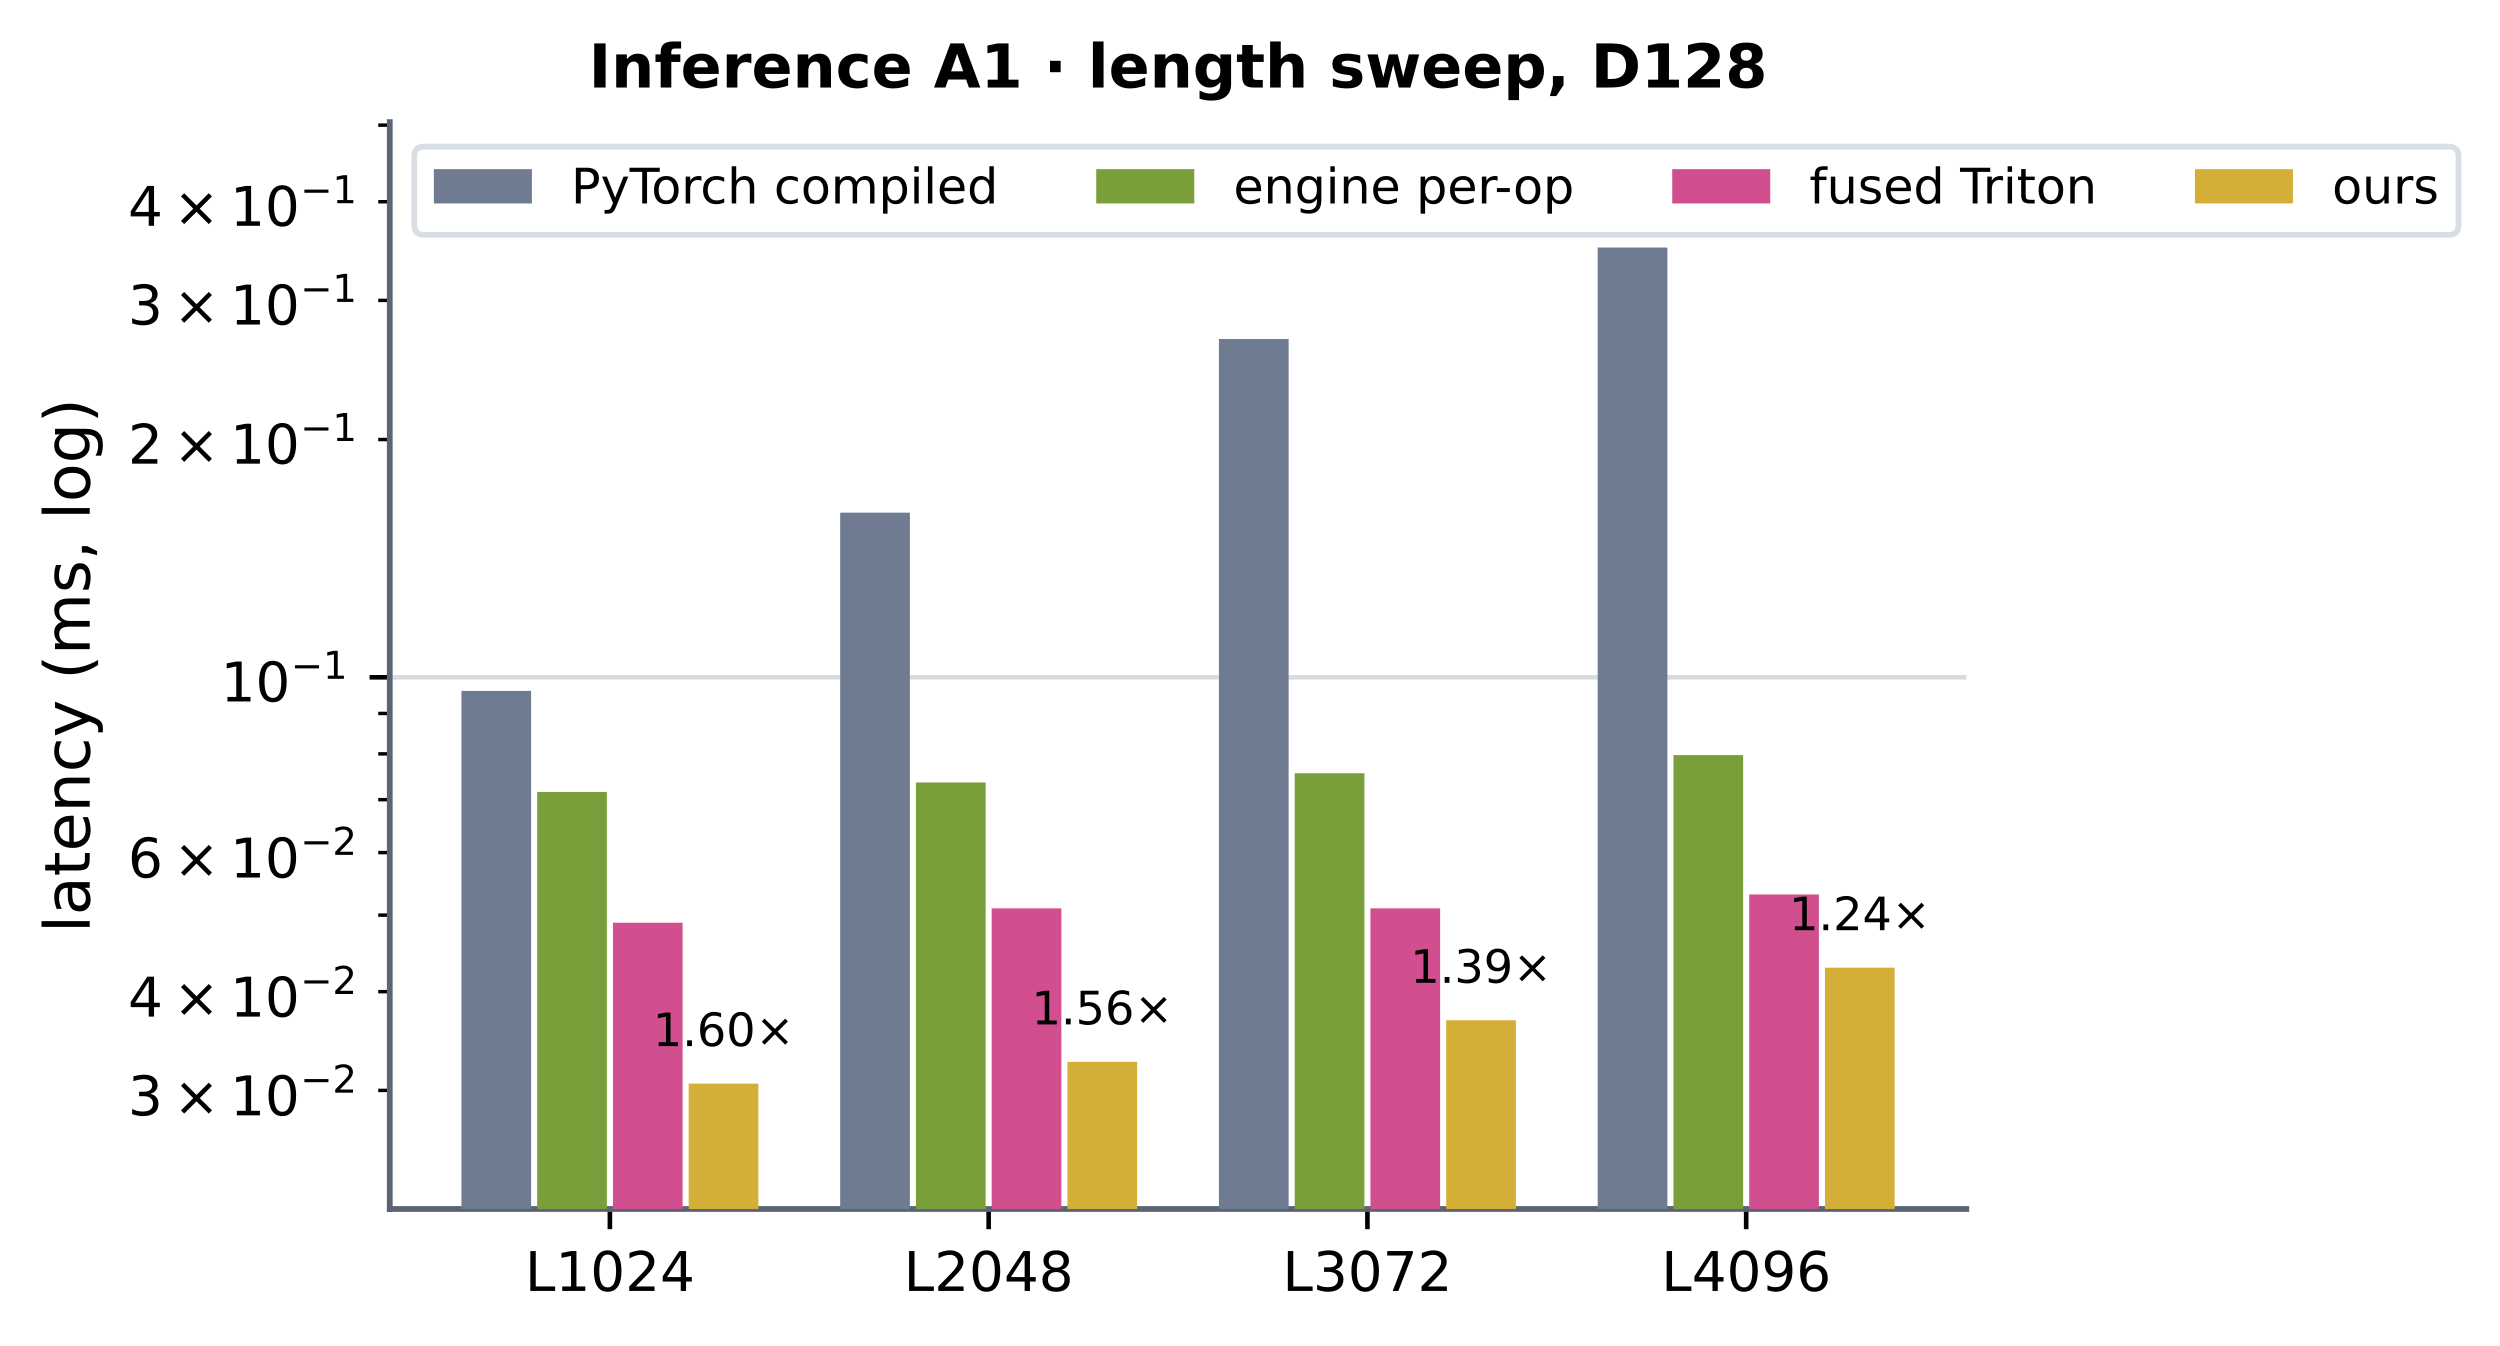
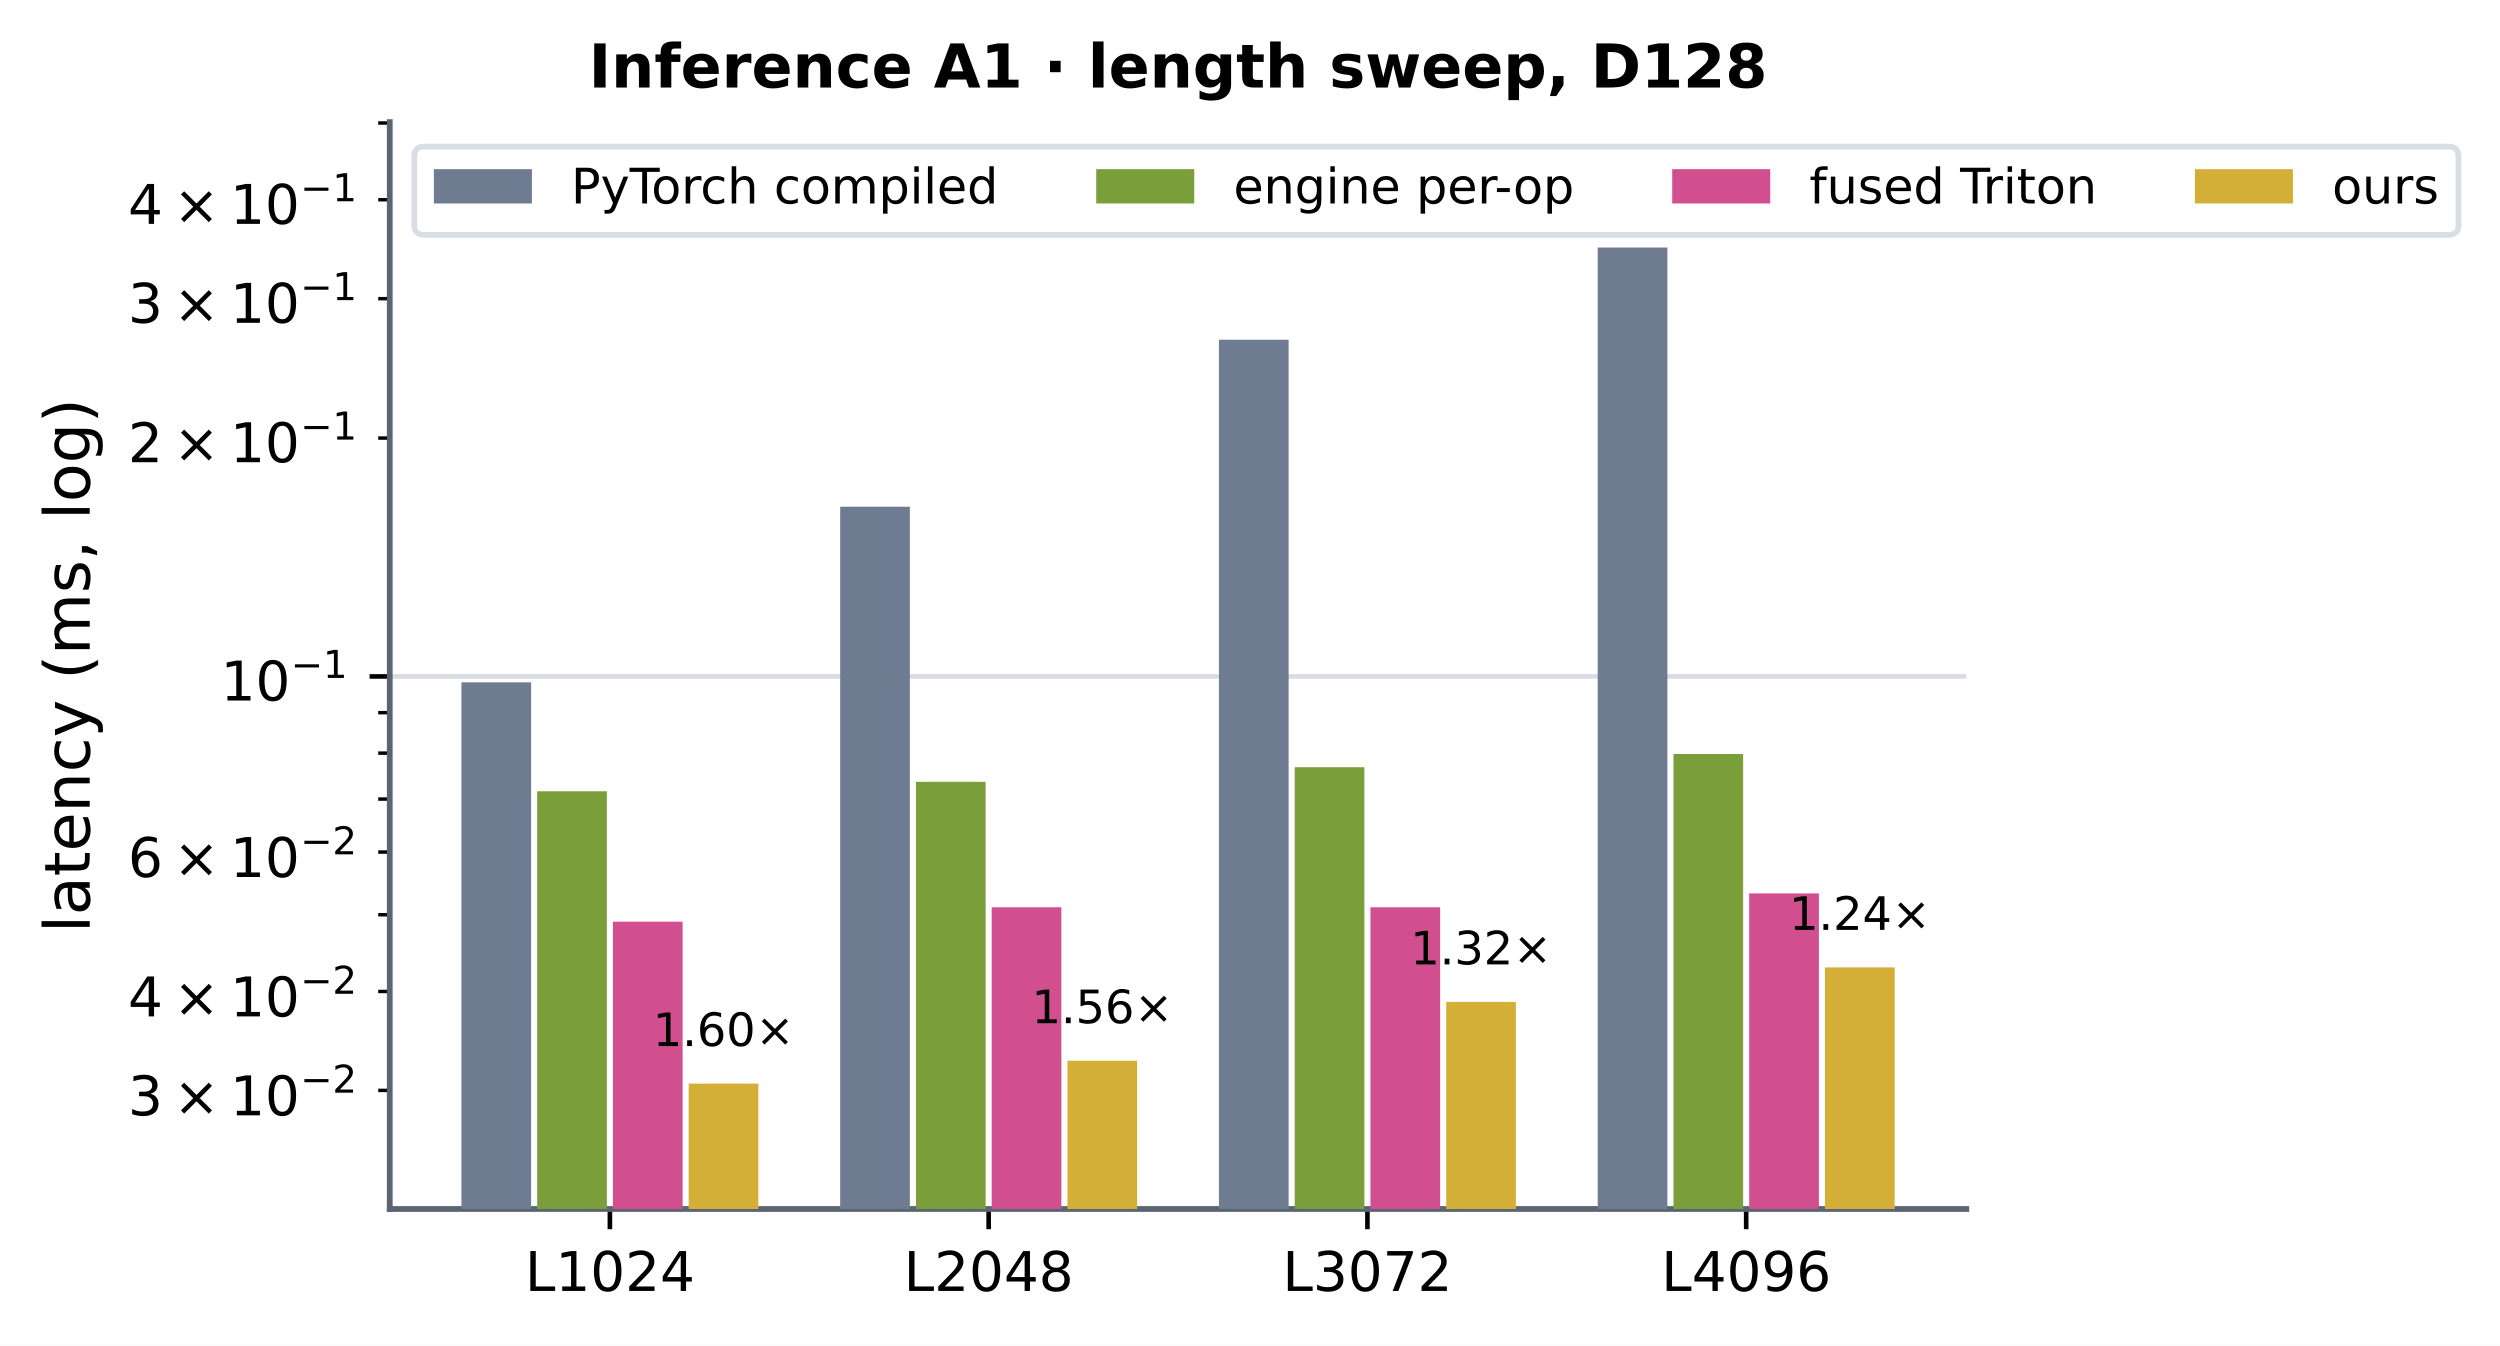
<svg xmlns="http://www.w3.org/2000/svg" xmlns:xlink="http://www.w3.org/1999/xlink" width="433.574pt" height="233.374pt" viewBox="0 0 433.574 233.374" version="1.1">
  <defs>
    <style type="text/css">*{stroke-linejoin: round; stroke-linecap: butt}</style>
  </defs>
  <g id="figure_1">
    <g id="patch_1">
      <path d="M 0 233.374  L 433.574 233.374  L 433.574 0  L 0 0  z " style="fill: #ffffff" />
    </g>
    <g id="axes_1">
      <g id="patch_2">
        <path d="M 67.596 209.674  L 341.016 209.674  L 341.016 21.178  L 67.596 21.178  z " style="fill: #ffffff" />
      </g>
      <g id="matplotlib.axis_1">
        <g id="xtick_1">
          <g id="line2d_1">
            <defs>
-               <path id="m11b248cf94" d="M 0 0  L 0 3.5  " style="stroke: #000000; stroke-width: 0.8" />
+               <path id="m390b281571" d="M 0 0  L 0 3.5  " style="stroke: #000000; stroke-width: 0.8" />
            </defs>
            <g>
-               <use xlink:href="#m11b248cf94" x="105.774" y="209.674" style="stroke: #000000; stroke-width: 0.8" />
+               <use xlink:href="#m390b281571" x="105.774" y="209.674" style="stroke: #000000; stroke-width: 0.8" />
            </g>
          </g>
          <g id="text_1">
            <text style="font-size: 9.5px; font-family: 'DejaVu Sans', 'Arial', 'Helvetica', sans-serif; text-anchor: middle" x="105.774" y="223.892" transform="rotate(-0 105.7738 223.8921)">L1024</text>
          </g>
        </g>
        <g id="xtick_2">
          <g id="line2d_2">
            <g>
-               <use xlink:href="#m11b248cf94" x="171.462" y="209.674" style="stroke: #000000; stroke-width: 0.8" />
+               <use xlink:href="#m390b281571" x="171.462" y="209.674" style="stroke: #000000; stroke-width: 0.8" />
            </g>
          </g>
          <g id="text_2">
            <text style="font-size: 9.5px; font-family: 'DejaVu Sans', 'Arial', 'Helvetica', sans-serif; text-anchor: middle" x="171.462" y="223.892" transform="rotate(-0 171.4618 223.8921)">L2048</text>
          </g>
        </g>
        <g id="xtick_3">
          <g id="line2d_3">
            <g>
-               <use xlink:href="#m11b248cf94" x="237.15" y="209.674" style="stroke: #000000; stroke-width: 0.8" />
+               <use xlink:href="#m390b281571" x="237.15" y="209.674" style="stroke: #000000; stroke-width: 0.8" />
            </g>
          </g>
          <g id="text_3">
            <text style="font-size: 9.5px; font-family: 'DejaVu Sans', 'Arial', 'Helvetica', sans-serif; text-anchor: middle" x="237.15" y="223.892" transform="rotate(-0 237.1499 223.8921)">L3072</text>
          </g>
        </g>
        <g id="xtick_4">
          <g id="line2d_4">
            <g>
-               <use xlink:href="#m11b248cf94" x="302.838" y="209.674" style="stroke: #000000; stroke-width: 0.8" />
+               <use xlink:href="#m390b281571" x="302.838" y="209.674" style="stroke: #000000; stroke-width: 0.8" />
            </g>
          </g>
          <g id="text_4">
            <text style="font-size: 9.5px; font-family: 'DejaVu Sans', 'Arial', 'Helvetica', sans-serif; text-anchor: middle" x="302.838" y="223.892" transform="rotate(-0 302.838 223.8921)">L4096</text>
          </g>
        </g>
      </g>
      <g id="matplotlib.axis_2">
        <g id="ytick_1">
          <g id="line2d_5">
-             <path d="M 67.596 117.467  L 341.016 117.467  " clip-path="url(#p1ebe56a989)" style="fill: none; stroke: #d7dce3; stroke-width: 0.8; stroke-linecap: square" />
+             <path d="M 67.596 117.309  L 341.016 117.309  " clip-path="url(#pb5a3996683)" style="fill: none; stroke: #d7dce3; stroke-width: 0.8; stroke-linecap: square" />
          </g>
          <g id="line2d_6">
            <defs>
-               <path id="m2775bcb590" d="M 0 0  L -3.5 0  " style="stroke: #000000; stroke-width: 0.8" />
+               <path id="mcb3b83dc51" d="M 0 0  L -3.5 0  " style="stroke: #000000; stroke-width: 0.8" />
            </defs>
            <g>
-               <use xlink:href="#m2775bcb590" x="67.596" y="117.467" style="stroke: #000000; stroke-width: 0.8" />
+               <use xlink:href="#mcb3b83dc51" x="67.596" y="117.309" style="stroke: #000000; stroke-width: 0.8" />
            </g>
          </g>
          <g id="text_5">
-             <g transform="translate(38.27086 121.8845)">
+             <g transform="translate(38.27086 121.7268)">
              <text>
                <tspan x="0" y="-0.231" style="font-size: 9.5px; font-family: 'DejaVu Sans'">1</tspan>
                <tspan x="6.044" y="-0.231" style="font-size: 9.5px; font-family: 'DejaVu Sans'">0</tspan>
                <tspan x="12.179" y="-4.155" style="font-size: 6.65px; font-family: 'DejaVu Sans'">−</tspan>
                <tspan x="17.751" y="-4.155" style="font-size: 6.65px; font-family: 'DejaVu Sans'">1</tspan>
              </text>
            </g>
          </g>
        </g>
        <g id="ytick_2">
          <g id="line2d_7">
            <defs>
-               <path id="m0567e899bb" d="M 0 0  L -2 0  " style="stroke: #000000; stroke-width: 0.6" />
+               <path id="m87ace96ac9" d="M 0 0  L -2 0  " style="stroke: #000000; stroke-width: 0.6" />
            </defs>
            <g>
-               <use xlink:href="#m0567e899bb" x="67.596" y="189.103" style="stroke: #000000; stroke-width: 0.6" />
+               <use xlink:href="#m87ace96ac9" x="67.596" y="189.106" style="stroke: #000000; stroke-width: 0.6" />
            </g>
          </g>
          <g id="text_6">
-             <g transform="translate(22.20086 193.5681)">
+             <g transform="translate(22.20086 193.5707)">
              <text>
                <tspan x="0" y="-0.144" style="font-size: 9.5px; font-family: 'DejaVu Sans'">3</tspan>
                <tspan x="7.895" y="-0.144" style="font-size: 9.5px; font-family: 'DejaVu Sans'">×</tspan>
                <tspan x="17.706" y="-0.144" style="font-size: 9.5px; font-family: 'DejaVu Sans'">1</tspan>
                <tspan x="23.75" y="-0.144" style="font-size: 9.5px; font-family: 'DejaVu Sans'">0</tspan>
                <tspan x="29.885" y="-4.067" style="font-size: 6.65px; font-family: 'DejaVu Sans'">−</tspan>
                <tspan x="35.457" y="-4.067" style="font-size: 6.65px; font-family: 'DejaVu Sans'">2</tspan>
              </text>
            </g>
          </g>
        </g>
        <g id="ytick_3">
          <g id="line2d_8">
            <g>
-               <use xlink:href="#m0567e899bb" x="67.596" y="171.986" style="stroke: #000000; stroke-width: 0.6" />
+               <use xlink:href="#m87ace96ac9" x="67.596" y="171.95" style="stroke: #000000; stroke-width: 0.6" />
            </g>
          </g>
          <g id="text_7">
-             <g transform="translate(22.20086 176.4511)">
+             <g transform="translate(22.20086 176.4154)">
              <text>
                <tspan x="0" y="-0.144" style="font-size: 9.5px; font-family: 'DejaVu Sans'">4</tspan>
                <tspan x="7.895" y="-0.144" style="font-size: 9.5px; font-family: 'DejaVu Sans'">×</tspan>
                <tspan x="17.706" y="-0.144" style="font-size: 9.5px; font-family: 'DejaVu Sans'">1</tspan>
                <tspan x="23.75" y="-0.144" style="font-size: 9.5px; font-family: 'DejaVu Sans'">0</tspan>
                <tspan x="29.885" y="-4.067" style="font-size: 6.65px; font-family: 'DejaVu Sans'">−</tspan>
                <tspan x="35.457" y="-4.067" style="font-size: 6.65px; font-family: 'DejaVu Sans'">2</tspan>
              </text>
            </g>
          </g>
        </g>
        <g id="ytick_4">
          <g id="line2d_9">
            <g>
-               <use xlink:href="#m0567e899bb" x="67.596" y="158.709" style="stroke: #000000; stroke-width: 0.6" />
+               <use xlink:href="#m87ace96ac9" x="67.596" y="158.644" style="stroke: #000000; stroke-width: 0.6" />
            </g>
          </g>
        </g>
        <g id="ytick_5">
          <g id="line2d_10">
            <g>
-               <use xlink:href="#m0567e899bb" x="67.596" y="147.861" style="stroke: #000000; stroke-width: 0.6" />
+               <use xlink:href="#m87ace96ac9" x="67.596" y="147.771" style="stroke: #000000; stroke-width: 0.6" />
            </g>
          </g>
          <g id="text_8">
-             <g transform="translate(22.20086 152.326)">
+             <g transform="translate(22.20086 152.2363)">
              <text>
                <tspan x="0" y="-0.144" style="font-size: 9.5px; font-family: 'DejaVu Sans'">6</tspan>
                <tspan x="7.895" y="-0.144" style="font-size: 9.5px; font-family: 'DejaVu Sans'">×</tspan>
                <tspan x="17.706" y="-0.144" style="font-size: 9.5px; font-family: 'DejaVu Sans'">1</tspan>
                <tspan x="23.75" y="-0.144" style="font-size: 9.5px; font-family: 'DejaVu Sans'">0</tspan>
                <tspan x="29.885" y="-4.067" style="font-size: 6.65px; font-family: 'DejaVu Sans'">−</tspan>
                <tspan x="35.457" y="-4.067" style="font-size: 6.65px; font-family: 'DejaVu Sans'">2</tspan>
              </text>
            </g>
          </g>
        </g>
        <g id="ytick_6">
          <g id="line2d_11">
            <g>
-               <use xlink:href="#m0567e899bb" x="67.596" y="138.689" style="stroke: #000000; stroke-width: 0.6" />
+               <use xlink:href="#m87ace96ac9" x="67.596" y="138.579" style="stroke: #000000; stroke-width: 0.6" />
            </g>
          </g>
        </g>
        <g id="ytick_7">
          <g id="line2d_12">
            <g>
-               <use xlink:href="#m0567e899bb" x="67.596" y="130.744" style="stroke: #000000; stroke-width: 0.6" />
+               <use xlink:href="#m87ace96ac9" x="67.596" y="130.616" style="stroke: #000000; stroke-width: 0.6" />
            </g>
          </g>
        </g>
        <g id="ytick_8">
          <g id="line2d_13">
            <g>
-               <use xlink:href="#m0567e899bb" x="67.596" y="123.736" style="stroke: #000000; stroke-width: 0.6" />
+               <use xlink:href="#m87ace96ac9" x="67.596" y="123.592" style="stroke: #000000; stroke-width: 0.6" />
            </g>
          </g>
        </g>
        <g id="ytick_9">
          <g id="line2d_14">
            <g>
-               <use xlink:href="#m0567e899bb" x="67.596" y="76.225" style="stroke: #000000; stroke-width: 0.6" />
+               <use xlink:href="#m87ace96ac9" x="67.596" y="75.975" style="stroke: #000000; stroke-width: 0.6" />
            </g>
          </g>
          <g id="text_9">
-             <g transform="translate(22.20086 80.6424)">
+             <g transform="translate(22.20086 80.39234)">
              <text>
                <tspan x="0" y="-0.231" style="font-size: 9.5px; font-family: 'DejaVu Sans'">2</tspan>
                <tspan x="7.895" y="-0.231" style="font-size: 9.5px; font-family: 'DejaVu Sans'">×</tspan>
                <tspan x="17.706" y="-0.231" style="font-size: 9.5px; font-family: 'DejaVu Sans'">1</tspan>
                <tspan x="23.75" y="-0.231" style="font-size: 9.5px; font-family: 'DejaVu Sans'">0</tspan>
                <tspan x="29.885" y="-4.155" style="font-size: 6.65px; font-family: 'DejaVu Sans'">−</tspan>
                <tspan x="35.457" y="-4.155" style="font-size: 6.65px; font-family: 'DejaVu Sans'">1</tspan>
              </text>
            </g>
          </g>
        </g>
        <g id="ytick_10">
          <g id="line2d_15">
            <g>
-               <use xlink:href="#m0567e899bb" x="67.596" y="52.1" style="stroke: #000000; stroke-width: 0.6" />
+               <use xlink:href="#m87ace96ac9" x="67.596" y="51.796" style="stroke: #000000; stroke-width: 0.6" />
            </g>
          </g>
          <g id="text_10">
-             <g transform="translate(22.20086 56.51732)">
+             <g transform="translate(22.20086 56.21325)">
              <text>
                <tspan x="0" y="-0.231" style="font-size: 9.5px; font-family: 'DejaVu Sans'">3</tspan>
                <tspan x="7.895" y="-0.231" style="font-size: 9.5px; font-family: 'DejaVu Sans'">×</tspan>
                <tspan x="17.706" y="-0.231" style="font-size: 9.5px; font-family: 'DejaVu Sans'">1</tspan>
                <tspan x="23.75" y="-0.231" style="font-size: 9.5px; font-family: 'DejaVu Sans'">0</tspan>
                <tspan x="29.885" y="-4.155" style="font-size: 6.65px; font-family: 'DejaVu Sans'">−</tspan>
                <tspan x="35.457" y="-4.155" style="font-size: 6.65px; font-family: 'DejaVu Sans'">1</tspan>
              </text>
            </g>
          </g>
        </g>
        <g id="ytick_11">
          <g id="line2d_16">
            <g>
-               <use xlink:href="#m0567e899bb" x="67.596" y="34.983" style="stroke: #000000; stroke-width: 0.6" />
+               <use xlink:href="#m87ace96ac9" x="67.596" y="34.64" style="stroke: #000000; stroke-width: 0.6" />
            </g>
          </g>
          <g id="text_11">
-             <g transform="translate(22.20086 39.40031)">
+             <g transform="translate(22.20086 39.05792)">
              <text>
                <tspan x="0" y="-0.231" style="font-size: 9.5px; font-family: 'DejaVu Sans'">4</tspan>
                <tspan x="7.895" y="-0.231" style="font-size: 9.5px; font-family: 'DejaVu Sans'">×</tspan>
                <tspan x="17.706" y="-0.231" style="font-size: 9.5px; font-family: 'DejaVu Sans'">1</tspan>
                <tspan x="23.75" y="-0.231" style="font-size: 9.5px; font-family: 'DejaVu Sans'">0</tspan>
                <tspan x="29.885" y="-4.155" style="font-size: 6.65px; font-family: 'DejaVu Sans'">−</tspan>
                <tspan x="35.457" y="-4.155" style="font-size: 6.65px; font-family: 'DejaVu Sans'">1</tspan>
              </text>
            </g>
          </g>
        </g>
        <g id="ytick_12">
          <g id="line2d_17">
            <g>
-               <use xlink:href="#m0567e899bb" x="67.596" y="21.706" style="stroke: #000000; stroke-width: 0.6" />
+               <use xlink:href="#m87ace96ac9" x="67.596" y="21.334" style="stroke: #000000; stroke-width: 0.6" />
            </g>
          </g>
        </g>
        <g id="text_12">
          <text style="font-size: 11px; font-family: 'DejaVu Sans', 'Arial', 'Helvetica', sans-serif; text-anchor: middle" x="15.558" y="115.426" transform="rotate(-90 15.55828 115.4264)">latency (ms, log)</text>
        </g>
      </g>
      <g id="patch_3">
        <path d="M 67.596 209.674  L 67.596 21.178  " style="fill: none; stroke: #5a6473; stroke-linejoin: miter; stroke-linecap: square" />
      </g>
      <g id="patch_4">
        <path d="M 67.596 209.674  L 341.016 209.674  " style="fill: none; stroke: #5a6473; stroke-linejoin: miter; stroke-linecap: square" />
      </g>
      <g id="patch_5">
-         <path d="M 80.024 136983.711  L 92.111 136983.711  L 92.111 119.834  L 80.024 119.834  z " clip-path="url(#p1ebe56a989)" style="fill: #6e7b91" />
+         <path d="M 80.024 137289.955  L 92.111 137289.955  L 92.111 118.332  L 80.024 118.332  z " clip-path="url(#pb5a3996683)" style="fill: #6e7b91" />
      </g>
      <g id="patch_6">
-         <path d="M 145.712 136983.711  L 157.799 136983.711  L 157.799 88.91  L 145.712 88.91  z " clip-path="url(#p1ebe56a989)" style="fill: #6e7b91" />
+         <path d="M 145.712 137289.955  L 157.799 137289.955  L 157.799 87.882  L 145.712 87.882  z " clip-path="url(#pb5a3996683)" style="fill: #6e7b91" />
      </g>
      <g id="patch_7">
-         <path d="M 211.4 136983.711  L 223.487 136983.711  L 223.487 58.789  L 211.4 58.789  z " clip-path="url(#p1ebe56a989)" style="fill: #6e7b91" />
+         <path d="M 211.4 137289.955  L 223.487 137289.955  L 223.487 58.924  L 211.4 58.924  z " clip-path="url(#pb5a3996683)" style="fill: #6e7b91" />
      </g>
      <g id="patch_8">
-         <path d="M 277.088 136983.711  L 289.175 136983.711  L 289.175 42.928  L 277.088 42.928  z " clip-path="url(#p1ebe56a989)" style="fill: #6e7b91" />
+         <path d="M 277.088 137289.955  L 289.175 137289.955  L 289.175 42.928  L 277.088 42.928  z " clip-path="url(#pb5a3996683)" style="fill: #6e7b91" />
      </g>
      <g id="patch_9">
-         <path d="M 93.162 136983.711  L 105.248 136983.711  L 105.248 137.344  L 93.162 137.344  z " clip-path="url(#p1ebe56a989)" style="fill: #7a9e3a" />
+         <path d="M 93.162 137289.955  L 105.248 137289.955  L 105.248 137.231  L 93.162 137.231  z " clip-path="url(#pb5a3996683)" style="fill: #7a9e3a" />
      </g>
      <g id="patch_10">
-         <path d="M 158.85 136983.711  L 170.936 136983.711  L 170.936 135.705  L 158.85 135.705  z " clip-path="url(#p1ebe56a989)" style="fill: #7a9e3a" />
+         <path d="M 158.85 137289.955  L 170.936 137289.955  L 170.936 135.588  L 158.85 135.588  z " clip-path="url(#pb5a3996683)" style="fill: #7a9e3a" />
      </g>
      <g id="patch_11">
-         <path d="M 224.538 136983.711  L 236.624 136983.711  L 236.624 134.11  L 224.538 134.11  z " clip-path="url(#p1ebe56a989)" style="fill: #7a9e3a" />
+         <path d="M 224.538 137289.955  L 236.624 137289.955  L 236.624 133.05  L 224.538 133.05  z " clip-path="url(#pb5a3996683)" style="fill: #7a9e3a" />
      </g>
      <g id="patch_12">
-         <path d="M 290.226 136983.711  L 302.312 136983.711  L 302.312 130.968  L 290.226 130.968  z " clip-path="url(#p1ebe56a989)" style="fill: #7a9e3a" />
+         <path d="M 290.226 137289.955  L 302.312 137289.955  L 302.312 130.765  L 290.226 130.765  z " clip-path="url(#pb5a3996683)" style="fill: #7a9e3a" />
      </g>
      <g id="patch_13">
-         <path d="M 106.299 136983.711  L 118.386 136983.711  L 118.386 160.033  L 106.299 160.033  z " clip-path="url(#p1ebe56a989)" style="fill: #d14f8f" />
+         <path d="M 106.299 137289.955  L 118.386 137289.955  L 118.386 159.848  L 106.299 159.848  z " clip-path="url(#pb5a3996683)" style="fill: #d14f8f" />
      </g>
      <g id="patch_14">
-         <path d="M 171.987 136983.711  L 184.074 136983.711  L 184.074 157.531  L 171.987 157.531  z " clip-path="url(#p1ebe56a989)" style="fill: #d14f8f" />
+         <path d="M 171.987 137289.955  L 184.074 137289.955  L 184.074 157.346  L 171.987 157.346  z " clip-path="url(#pb5a3996683)" style="fill: #d14f8f" />
      </g>
      <g id="patch_15">
-         <path d="M 237.675 136983.711  L 249.762 136983.711  L 249.762 157.531  L 237.675 157.531  z " clip-path="url(#p1ebe56a989)" style="fill: #d14f8f" />
+         <path d="M 237.675 137289.955  L 249.762 137289.955  L 249.762 157.346  L 237.675 157.346  z " clip-path="url(#pb5a3996683)" style="fill: #d14f8f" />
      </g>
      <g id="patch_16">
-         <path d="M 303.363 136983.711  L 315.45 136983.711  L 315.45 155.13  L 303.363 155.13  z " clip-path="url(#p1ebe56a989)" style="fill: #d14f8f" />
+         <path d="M 303.363 137289.955  L 315.45 137289.955  L 315.45 154.944  L 303.363 154.944  z " clip-path="url(#pb5a3996683)" style="fill: #d14f8f" />
      </g>
      <g id="patch_17">
-         <path d="M 119.437 136983.711  L 131.523 136983.711  L 131.523 187.925  L 119.437 187.925  z " clip-path="url(#p1ebe56a989)" style="fill: #d4af37" />
+         <path d="M 119.437 137289.955  L 131.523 137289.955  L 131.523 187.925  L 119.437 187.925  z " clip-path="url(#pb5a3996683)" style="fill: #d4af37" />
      </g>
      <g id="patch_18">
-         <path d="M 185.125 136983.711  L 197.212 136983.711  L 197.212 184.158  L 185.125 184.158  z " clip-path="url(#p1ebe56a989)" style="fill: #d4af37" />
+         <path d="M 185.125 137289.955  L 197.212 137289.955  L 197.212 183.967  L 185.125 183.967  z " clip-path="url(#pb5a3996683)" style="fill: #d4af37" />
      </g>
      <g id="patch_19">
-         <path d="M 250.813 136983.711  L 262.9 136983.711  L 262.9 176.947  L 250.813 176.947  z " clip-path="url(#p1ebe56a989)" style="fill: #d4af37" />
+         <path d="M 250.813 137289.955  L 262.9 137289.955  L 262.9 173.767  L 250.813 173.767  z " clip-path="url(#pb5a3996683)" style="fill: #d4af37" />
      </g>
      <g id="patch_20">
-         <path d="M 316.501 136983.711  L 328.588 136983.711  L 328.588 167.822  L 316.501 167.822  z " clip-path="url(#p1ebe56a989)" style="fill: #d4af37" />
+         <path d="M 316.501 137289.955  L 328.588 137289.955  L 328.588 167.777  L 316.501 167.777  z " clip-path="url(#pb5a3996683)" style="fill: #d4af37" />
      </g>
      <g id="text_13">
        <text style="font-weight: 700; font-size: 10.5px; font-family: 'DejaVu Sans', 'Arial', 'Helvetica', sans-serif; text-anchor: middle" x="204.306" y="15.178" transform="rotate(-0 204.3059 15.17836)">Inference A1 · length sweep, D128</text>
      </g>
      <g id="text_14">
-         <text style="font-size: 8px; font-family: 'DejaVu Sans', 'Arial', 'Helvetica', sans-serif; text-anchor: middle" x="125.48" y="181.424" transform="rotate(-0 125.4802 181.4238)">1.60×</text>
+         <text style="font-size: 8px; font-family: 'DejaVu Sans', 'Arial', 'Helvetica', sans-serif; text-anchor: middle" x="125.48" y="181.414" transform="rotate(-0 125.4802 181.4135)">1.60×</text>
      </g>
      <g id="text_15">
-         <text style="font-size: 8px; font-family: 'DejaVu Sans', 'Arial', 'Helvetica', sans-serif; text-anchor: middle" x="191.168" y="177.657" transform="rotate(-0 191.1682 177.6567)">1.56×</text>
+         <text style="font-size: 8px; font-family: 'DejaVu Sans', 'Arial', 'Helvetica', sans-serif; text-anchor: middle" x="191.168" y="177.455" transform="rotate(-0 191.1682 177.4554)">1.56×</text>
      </g>
      <g id="text_16">
-         <text style="font-size: 8px; font-family: 'DejaVu Sans', 'Arial', 'Helvetica', sans-serif; text-anchor: middle" x="256.856" y="170.446" transform="rotate(-0 256.8563 170.4462)">1.39×</text>
+         <text style="font-size: 8px; font-family: 'DejaVu Sans', 'Arial', 'Helvetica', sans-serif; text-anchor: middle" x="256.856" y="167.255" transform="rotate(-0 256.8563 167.2555)">1.32×</text>
      </g>
      <g id="text_17">
-         <text style="font-size: 8px; font-family: 'DejaVu Sans', 'Arial', 'Helvetica', sans-serif; text-anchor: middle" x="322.544" y="161.32" transform="rotate(-0 322.5444 161.3205)">1.24×</text>
+         <text style="font-size: 8px; font-family: 'DejaVu Sans', 'Arial', 'Helvetica', sans-serif; text-anchor: middle" x="322.544" y="161.265" transform="rotate(-0 322.5444 161.2652)">1.24×</text>
      </g>
      <g id="legend_1">
        <g id="patch_21">
          <path d="M 73.546 40.729  L 424.674 40.729  Q 426.374 40.729 426.374 39.029  L 426.374 27.128  Q 426.374 25.428 424.674 25.428  L 73.546 25.428  Q 71.846 25.428 71.846 27.128  L 71.846 39.029  Q 71.846 40.729 73.546 40.729  z " style="fill: #ffffff; opacity: 0.95; stroke: #d7dce3; stroke-linejoin: miter" />
        </g>
        <g id="patch_22">
          <path d="M 75.246 35.287  L 92.246 35.287  L 92.246 29.337  L 75.246 29.337  z " style="fill: #6e7b91" />
        </g>
        <g id="text_18">
          <text style="font-size: 8.5px; font-family: 'DejaVu Sans', 'Arial', 'Helvetica', sans-serif; text-anchor: start" x="99.046" y="35.287" transform="rotate(-0 99.04586 35.28703)">PyTorch compiled</text>
        </g>
        <g id="patch_23">
          <path d="M 190.119 35.287  L 207.119 35.287  L 207.119 29.337  L 190.119 29.337  z " style="fill: #7a9e3a" />
        </g>
        <g id="text_19">
          <text style="font-size: 8.5px; font-family: 'DejaVu Sans', 'Arial', 'Helvetica', sans-serif; text-anchor: start" x="213.919" y="35.287" transform="rotate(-0 213.9194 35.28703)">engine per-op</text>
        </g>
        <g id="patch_24">
          <path d="M 290.012 35.287  L 307.012 35.287  L 307.012 29.337  L 290.012 29.337  z " style="fill: #d14f8f" />
        </g>
        <g id="text_20">
          <text style="font-size: 8.5px; font-family: 'DejaVu Sans', 'Arial', 'Helvetica', sans-serif; text-anchor: start" x="313.812" y="35.287" transform="rotate(-0 313.8116 35.28703)">fused Triton</text>
        </g>
        <g id="patch_25">
          <path d="M 380.664 35.287  L 397.664 35.287  L 397.664 29.337  L 380.664 29.337  z " style="fill: #d4af37" />
        </g>
        <g id="text_21">
          <text style="font-size: 8.5px; font-family: 'DejaVu Sans', 'Arial', 'Helvetica', sans-serif; text-anchor: start" x="404.464" y="35.287" transform="rotate(-0 404.4641 35.28703)">ours</text>
        </g>
      </g>
    </g>
  </g>
  <defs>
-     <clipPath id="p1ebe56a989">
+     <clipPath id="pb5a3996683">
      <rect x="67.596" y="21.178" width="273.42" height="188.496" />
    </clipPath>
  </defs>
</svg>
